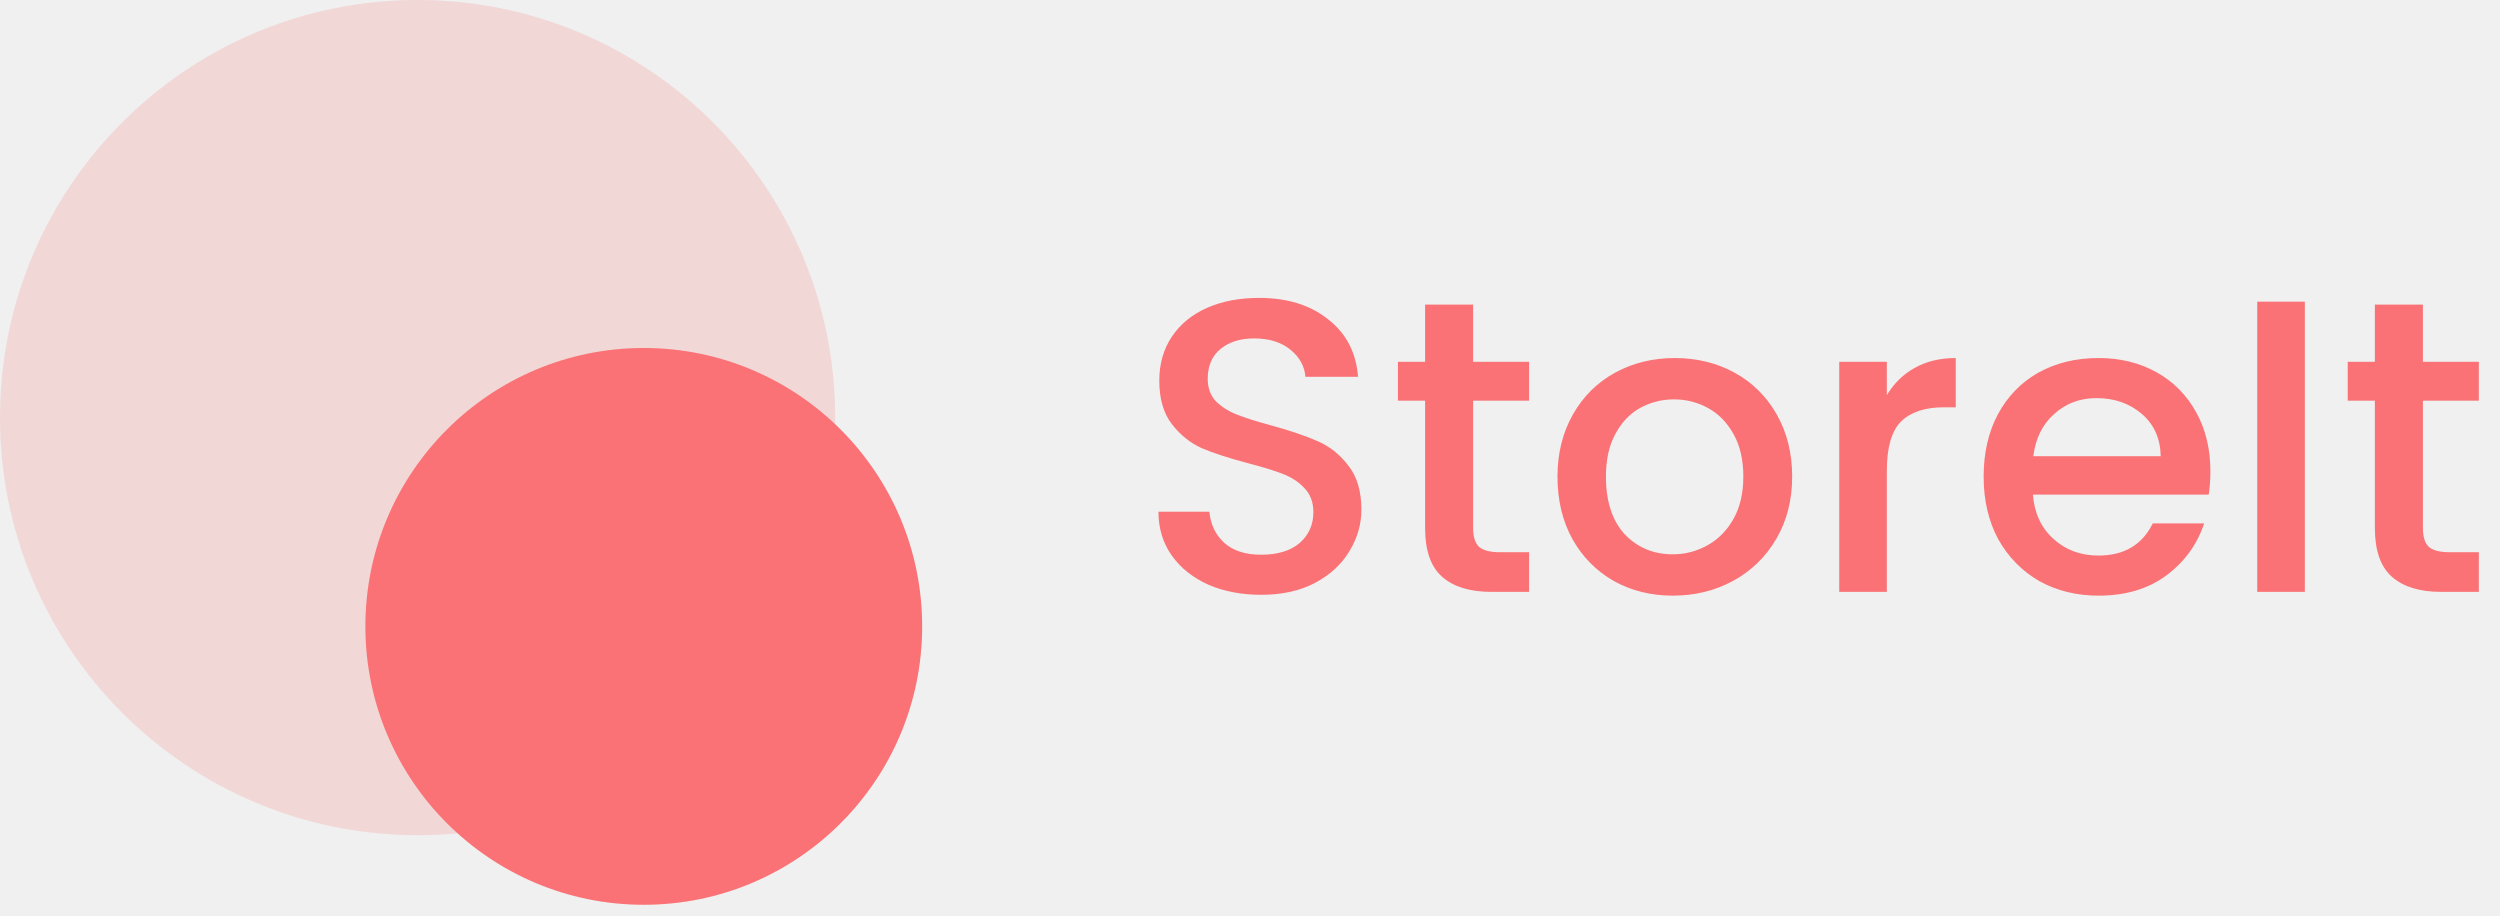
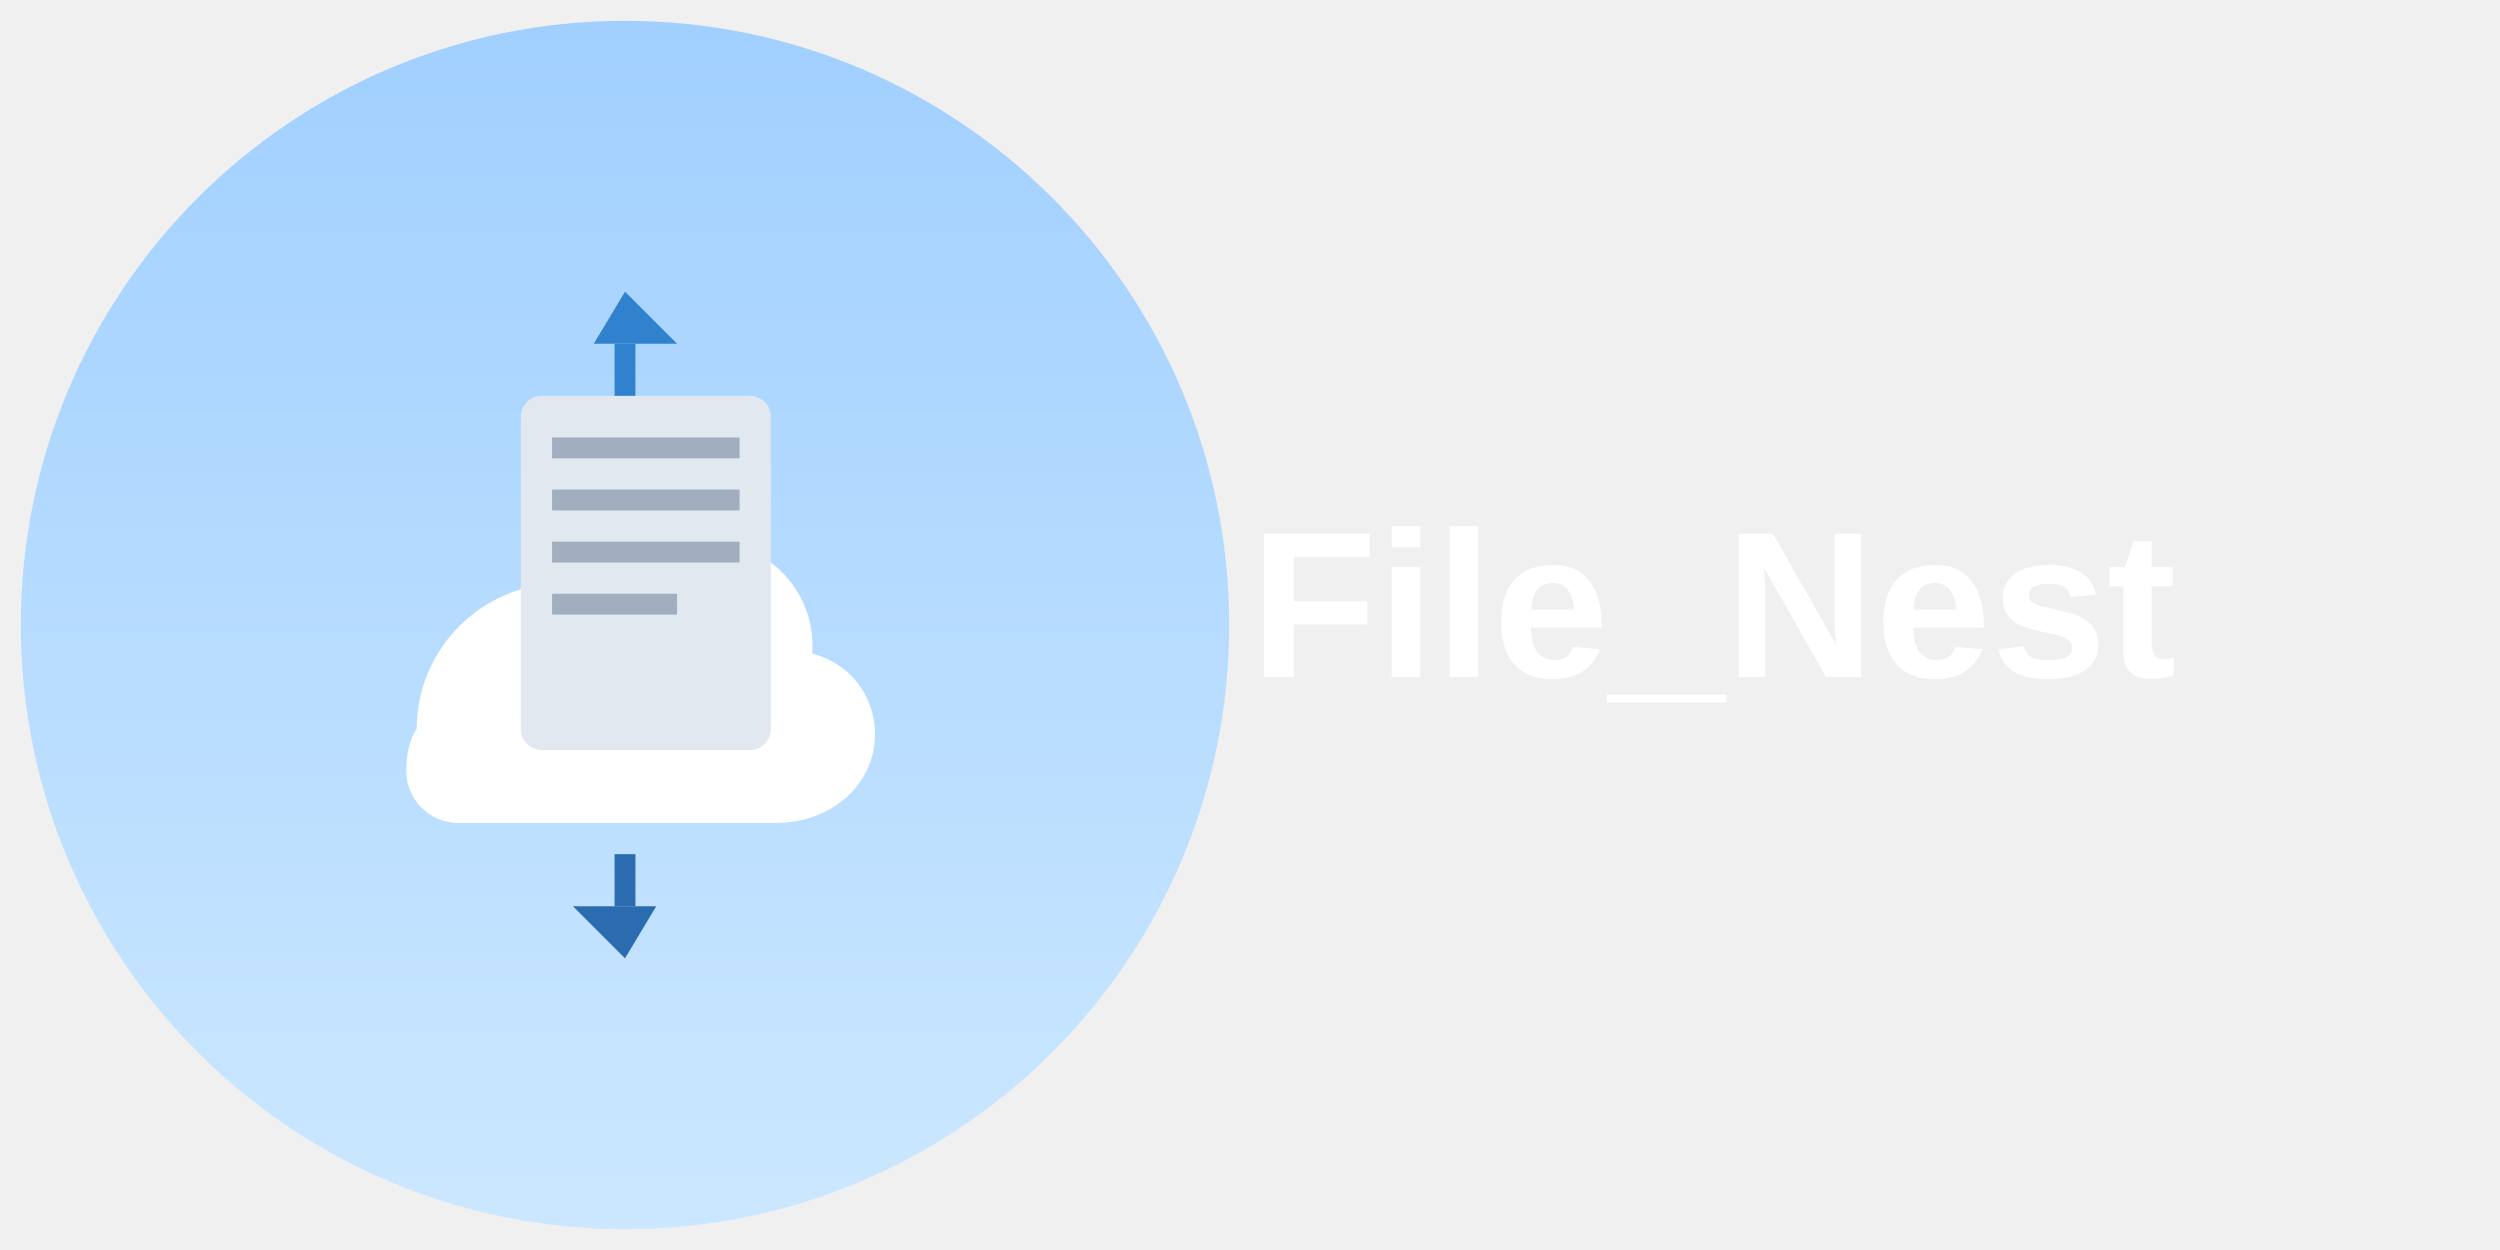
- <svg xmlns="http://www.w3.org/2000/svg" width="224" height="82" viewBox="0 0 224 82" fill="none">
-   <rect opacity="0.2" width="74.832" height="74.832" rx="37.416" fill="#FA7275" />
-   <rect x="32.738" y="31.18" width="49.888" height="49.888" rx="24.944" fill="#FA7275" />
-   <path d="M113.001 53.295C111.255 53.295 109.684 52.996 108.287 52.397C106.89 51.773 105.793 50.901 104.994 49.778C104.196 48.656 103.797 47.346 103.797 45.849H108.362C108.462 46.972 108.898 47.895 109.671 48.618C110.47 49.342 111.58 49.703 113.001 49.703C114.473 49.703 115.621 49.354 116.444 48.656C117.267 47.932 117.678 47.009 117.678 45.887C117.678 45.014 117.417 44.303 116.893 43.754C116.394 43.205 115.758 42.781 114.985 42.482C114.236 42.182 113.189 41.858 111.842 41.509C110.145 41.06 108.761 40.611 107.688 40.162C106.641 39.688 105.743 38.965 104.994 37.992C104.246 37.019 103.872 35.722 103.872 34.101C103.872 32.604 104.246 31.294 104.994 30.172C105.743 29.049 106.79 28.189 108.137 27.59C109.484 26.992 111.043 26.692 112.814 26.692C115.334 26.692 117.392 27.328 118.988 28.601C120.609 29.848 121.507 31.569 121.682 33.764H116.968C116.893 32.816 116.444 32.005 115.621 31.332C114.797 30.658 113.712 30.322 112.365 30.322C111.143 30.322 110.145 30.633 109.372 31.257C108.599 31.881 108.212 32.779 108.212 33.951C108.212 34.749 108.449 35.41 108.923 35.934C109.422 36.433 110.046 36.832 110.794 37.131C111.542 37.431 112.565 37.755 113.862 38.104C115.583 38.578 116.98 39.052 118.053 39.526C119.15 40 120.073 40.736 120.821 41.733C121.595 42.706 121.981 44.016 121.981 45.662C121.981 46.984 121.62 48.231 120.896 49.404C120.198 50.576 119.163 51.524 117.791 52.248C116.444 52.946 114.847 53.295 113.001 53.295ZM131.991 35.897V47.309C131.991 48.082 132.165 48.643 132.515 48.992C132.889 49.316 133.512 49.479 134.385 49.479H137.005V53.033H133.637C131.716 53.033 130.245 52.584 129.222 51.686C128.199 50.788 127.688 49.329 127.688 47.309V35.897H125.256V32.417H127.688V27.291H131.991V32.417H137.005V35.897H131.991ZM149.878 53.37C147.933 53.37 146.174 52.933 144.603 52.06C143.031 51.162 141.796 49.915 140.898 48.319C140 46.697 139.551 44.827 139.551 42.706C139.551 40.611 140.013 38.753 140.936 37.131C141.859 35.51 143.118 34.263 144.715 33.39C146.311 32.517 148.095 32.08 150.065 32.08C152.036 32.08 153.819 32.517 155.416 33.39C157.012 34.263 158.272 35.51 159.195 37.131C160.118 38.753 160.579 40.611 160.579 42.706C160.579 44.802 160.105 46.66 159.158 48.281C158.21 49.903 156.913 51.162 155.266 52.06C153.645 52.933 151.849 53.37 149.878 53.37ZM149.878 49.666C150.976 49.666 151.999 49.404 152.946 48.88C153.919 48.356 154.705 47.57 155.304 46.523C155.902 45.475 156.202 44.203 156.202 42.706C156.202 41.21 155.915 39.95 155.341 38.927C154.767 37.88 154.007 37.094 153.059 36.57C152.111 36.046 151.088 35.784 149.991 35.784C148.893 35.784 147.87 36.046 146.922 36.57C145.999 37.094 145.264 37.88 144.715 38.927C144.166 39.95 143.892 41.21 143.892 42.706C143.892 44.926 144.453 46.648 145.575 47.87C146.723 49.067 148.157 49.666 149.878 49.666ZM169.061 35.41C169.685 34.362 170.508 33.552 171.531 32.978C172.578 32.38 173.813 32.08 175.235 32.08V36.495H174.15C172.479 36.495 171.207 36.919 170.334 37.767C169.485 38.615 169.061 40.087 169.061 42.182V53.033H164.796V32.417H169.061V35.41ZM198.051 42.22C198.051 42.993 198.001 43.692 197.901 44.315H182.149C182.274 45.962 182.885 47.284 183.983 48.281C185.08 49.279 186.427 49.778 188.023 49.778C190.318 49.778 191.94 48.818 192.888 46.897H197.49C196.866 48.793 195.731 50.352 194.085 51.574C192.464 52.771 190.443 53.37 188.023 53.37C186.053 53.37 184.282 52.933 182.71 52.06C181.164 51.162 179.942 49.915 179.044 48.319C178.171 46.697 177.734 44.827 177.734 42.706C177.734 40.586 178.158 38.728 179.006 37.131C179.879 35.51 181.089 34.263 182.636 33.39C184.207 32.517 186.003 32.08 188.023 32.08C189.969 32.08 191.703 32.504 193.224 33.352C194.746 34.2 195.931 35.398 196.779 36.944C197.627 38.466 198.051 40.224 198.051 42.22ZM193.598 40.873C193.574 39.301 193.012 38.042 191.915 37.094C190.817 36.146 189.458 35.672 187.836 35.672C186.365 35.672 185.105 36.146 184.057 37.094C183.01 38.017 182.386 39.276 182.187 40.873H193.598ZM206.514 27.029V53.033H202.249V27.029H206.514ZM217.091 35.897V47.309C217.091 48.082 217.265 48.643 217.614 48.992C217.989 49.316 218.612 49.479 219.485 49.479H222.104V53.033H218.737C216.816 53.033 215.344 52.584 214.322 51.686C213.299 50.788 212.788 49.329 212.788 47.309V35.897H210.356V32.417H212.788V27.291H217.091V32.417H222.104V35.897H217.091Z" fill="#FA7275" />
+ <svg xmlns="http://www.w3.org/2000/svg" width="240" height="120" viewBox="0 0 240 120" fill="none">
+   <circle cx="60" cy="60" r="58" fill="url(#bgGradient)" />
+   <defs>
+     <linearGradient id="bgGradient" x1="0" y1="0" x2="0" y2="120" gradientUnits="userSpaceOnUse">
+       <stop stop-color="#A0CFFF" />
+       <stop offset="1" stop-color="#CCE8FF" />
+     </linearGradient>
+   </defs>
+   <path d="M40 70C40 62.268 46.268 56 54 56C55.681 56 57.308 56.351 58.823 56.981C60.662 54.125 64.112 52 68 52C73.523 52 78 56.477 78 62C78 62.249 77.989 62.497 77.967 62.744C81.532 63.64 84 66.735 84 70.5C84 75.194 79.928 79 74.5 79H44C41.238 79 39 76.762 39 74C39 71.615 39.772 70.221 40 70Z" fill="#FFFFFF" />
+   <rect x="50" y="38" width="24" height="34" rx="2" fill="#E2E8F0" />
+   <line x1="53" y1="43" x2="71" y2="43" stroke="#A0AEC0" stroke-width="2" />
+   <line x1="53" y1="48" x2="71" y2="48" stroke="#A0AEC0" stroke-width="2" />
+   <line x1="53" y1="53" x2="71" y2="53" stroke="#A0AEC0" stroke-width="2" />
+   <line x1="53" y1="58" x2="65" y2="58" stroke="#A0AEC0" stroke-width="2" />
+   <path d="M60 28L65 33H57L60 28Z" fill="#3182CE" />
+   <line x1="60" y1="33" x2="60" y2="38" stroke="#3182CE" stroke-width="2" />
+   <path d="M60 92L55 87H63L60 92Z" fill="#2B6CB0" />
+   <line x1="60" y1="87" x2="60" y2="82" stroke="#2B6CB0" stroke-width="2" />
+   <text x="120" y="65" fill="#FFFFFF" font-size="20" border="5" font-family="Arial, sans-serif" font-weight="bold">
+     File_Nest
+   </text>
</svg>
